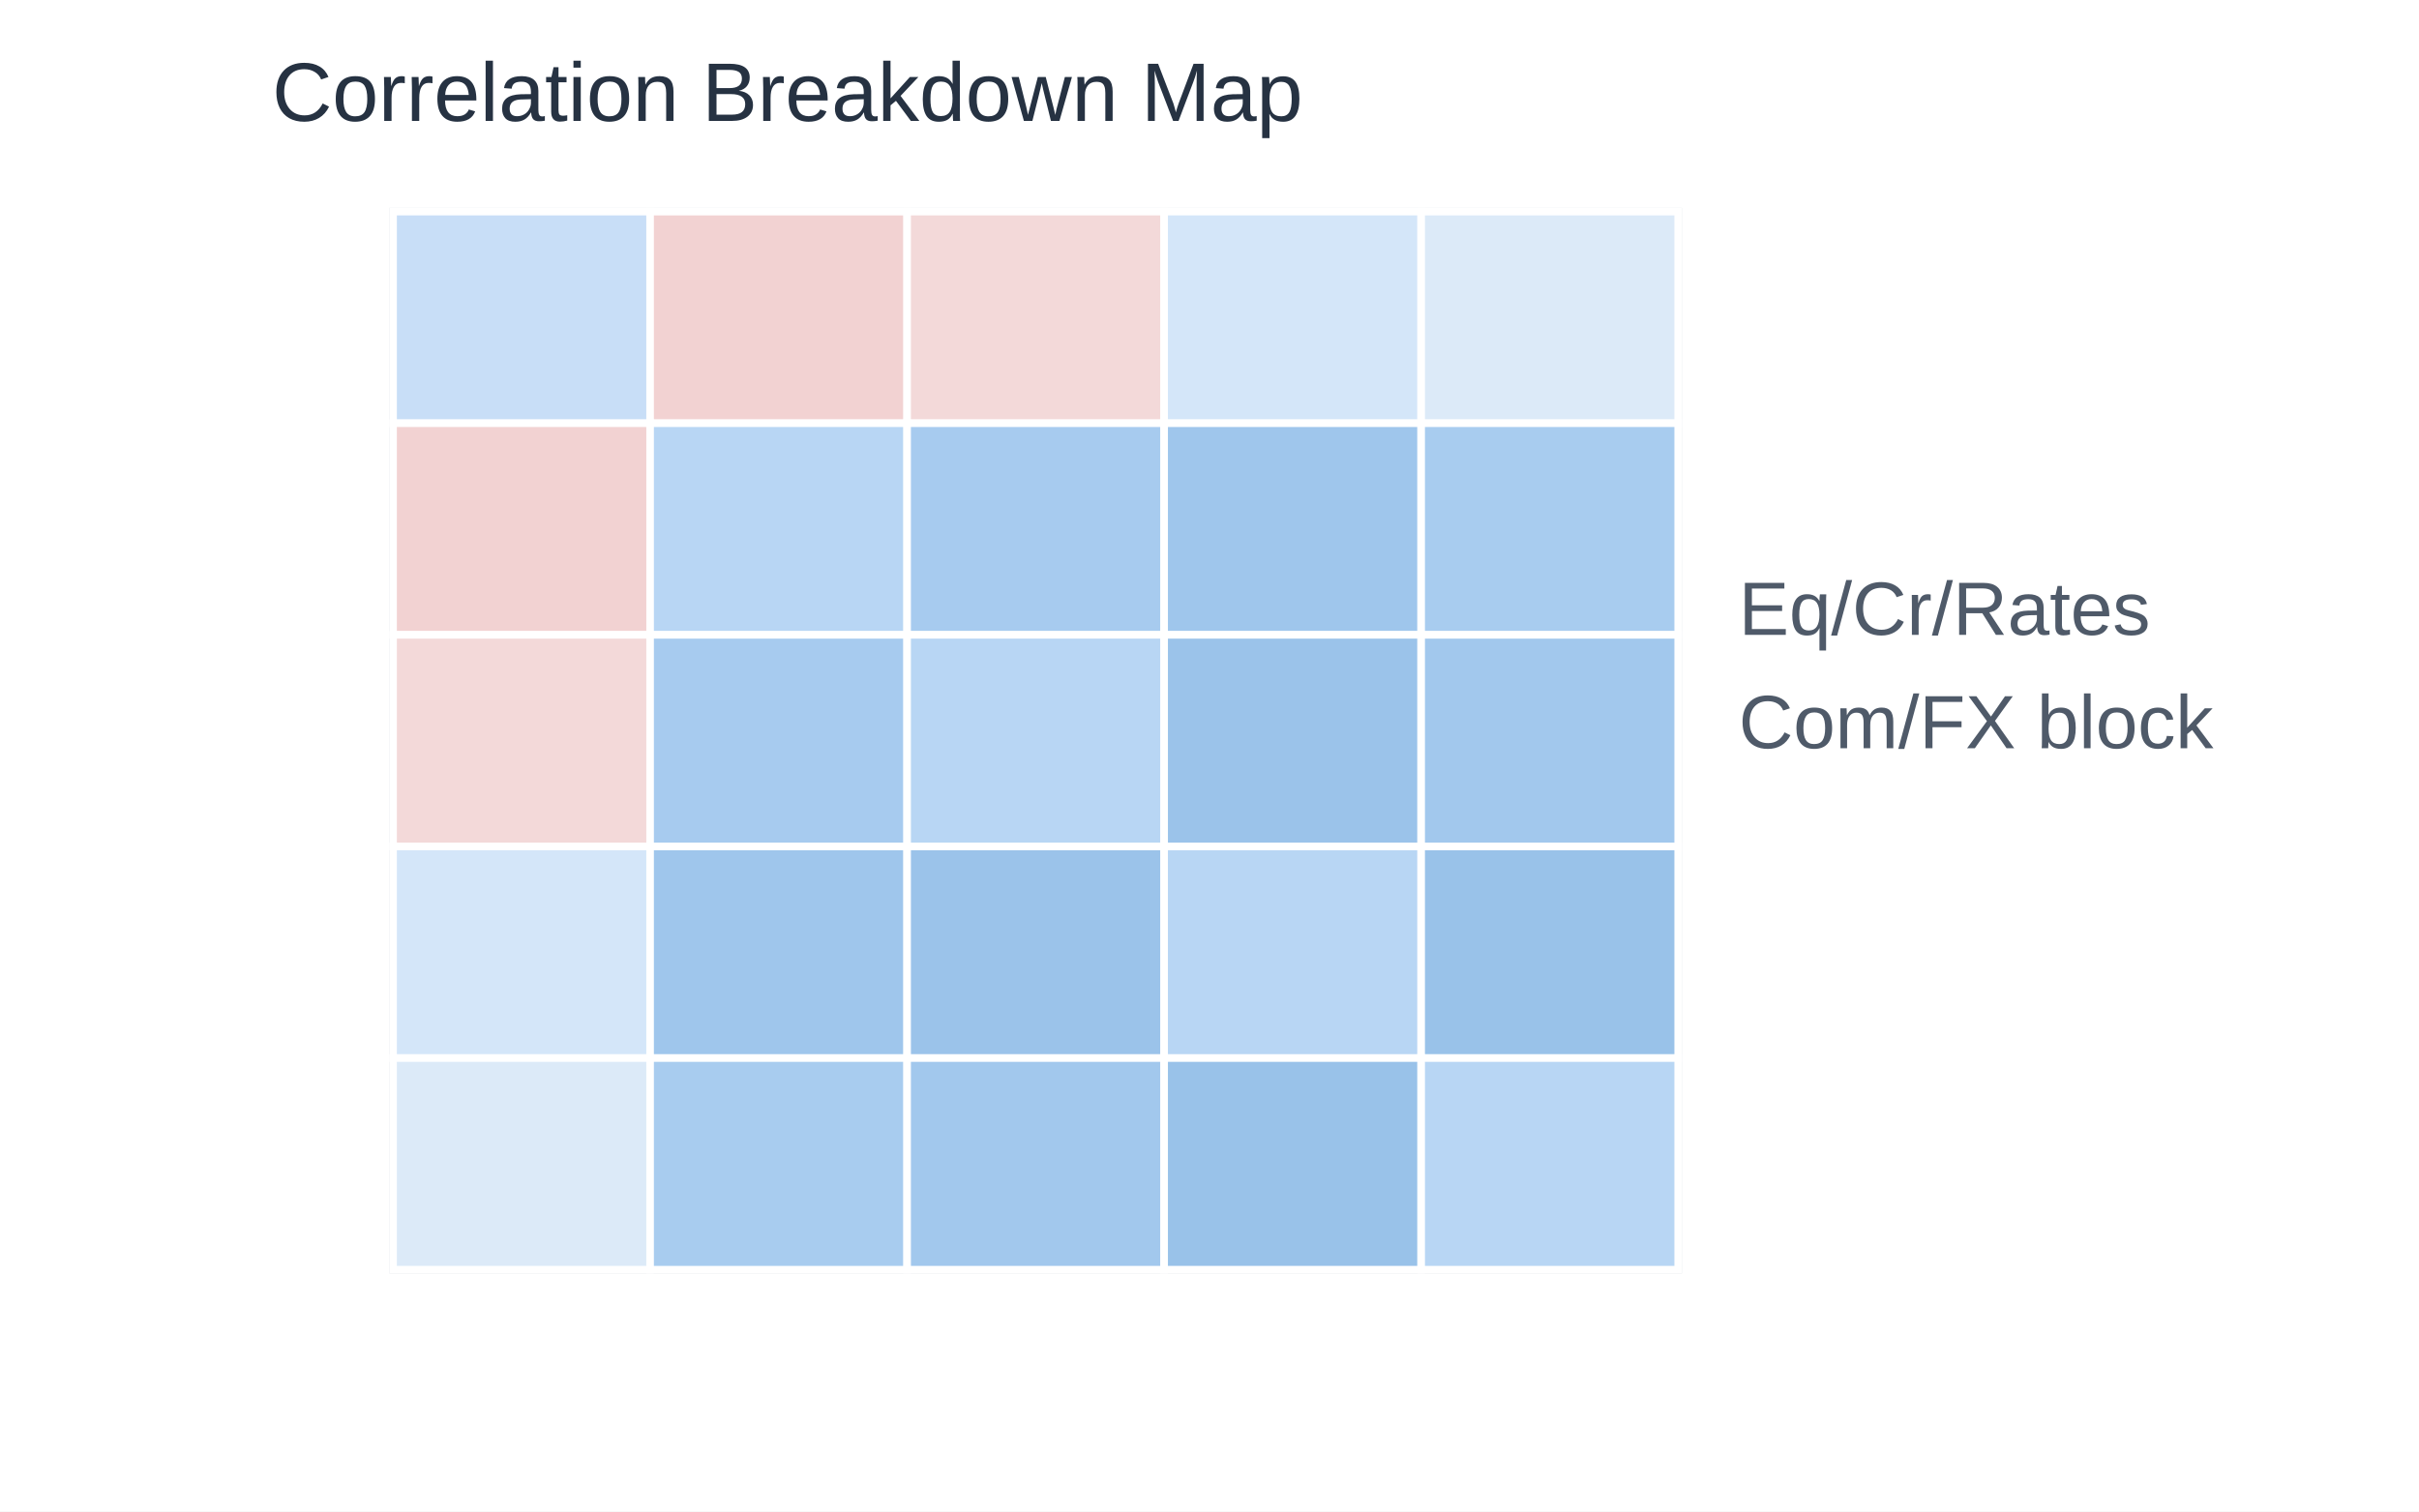
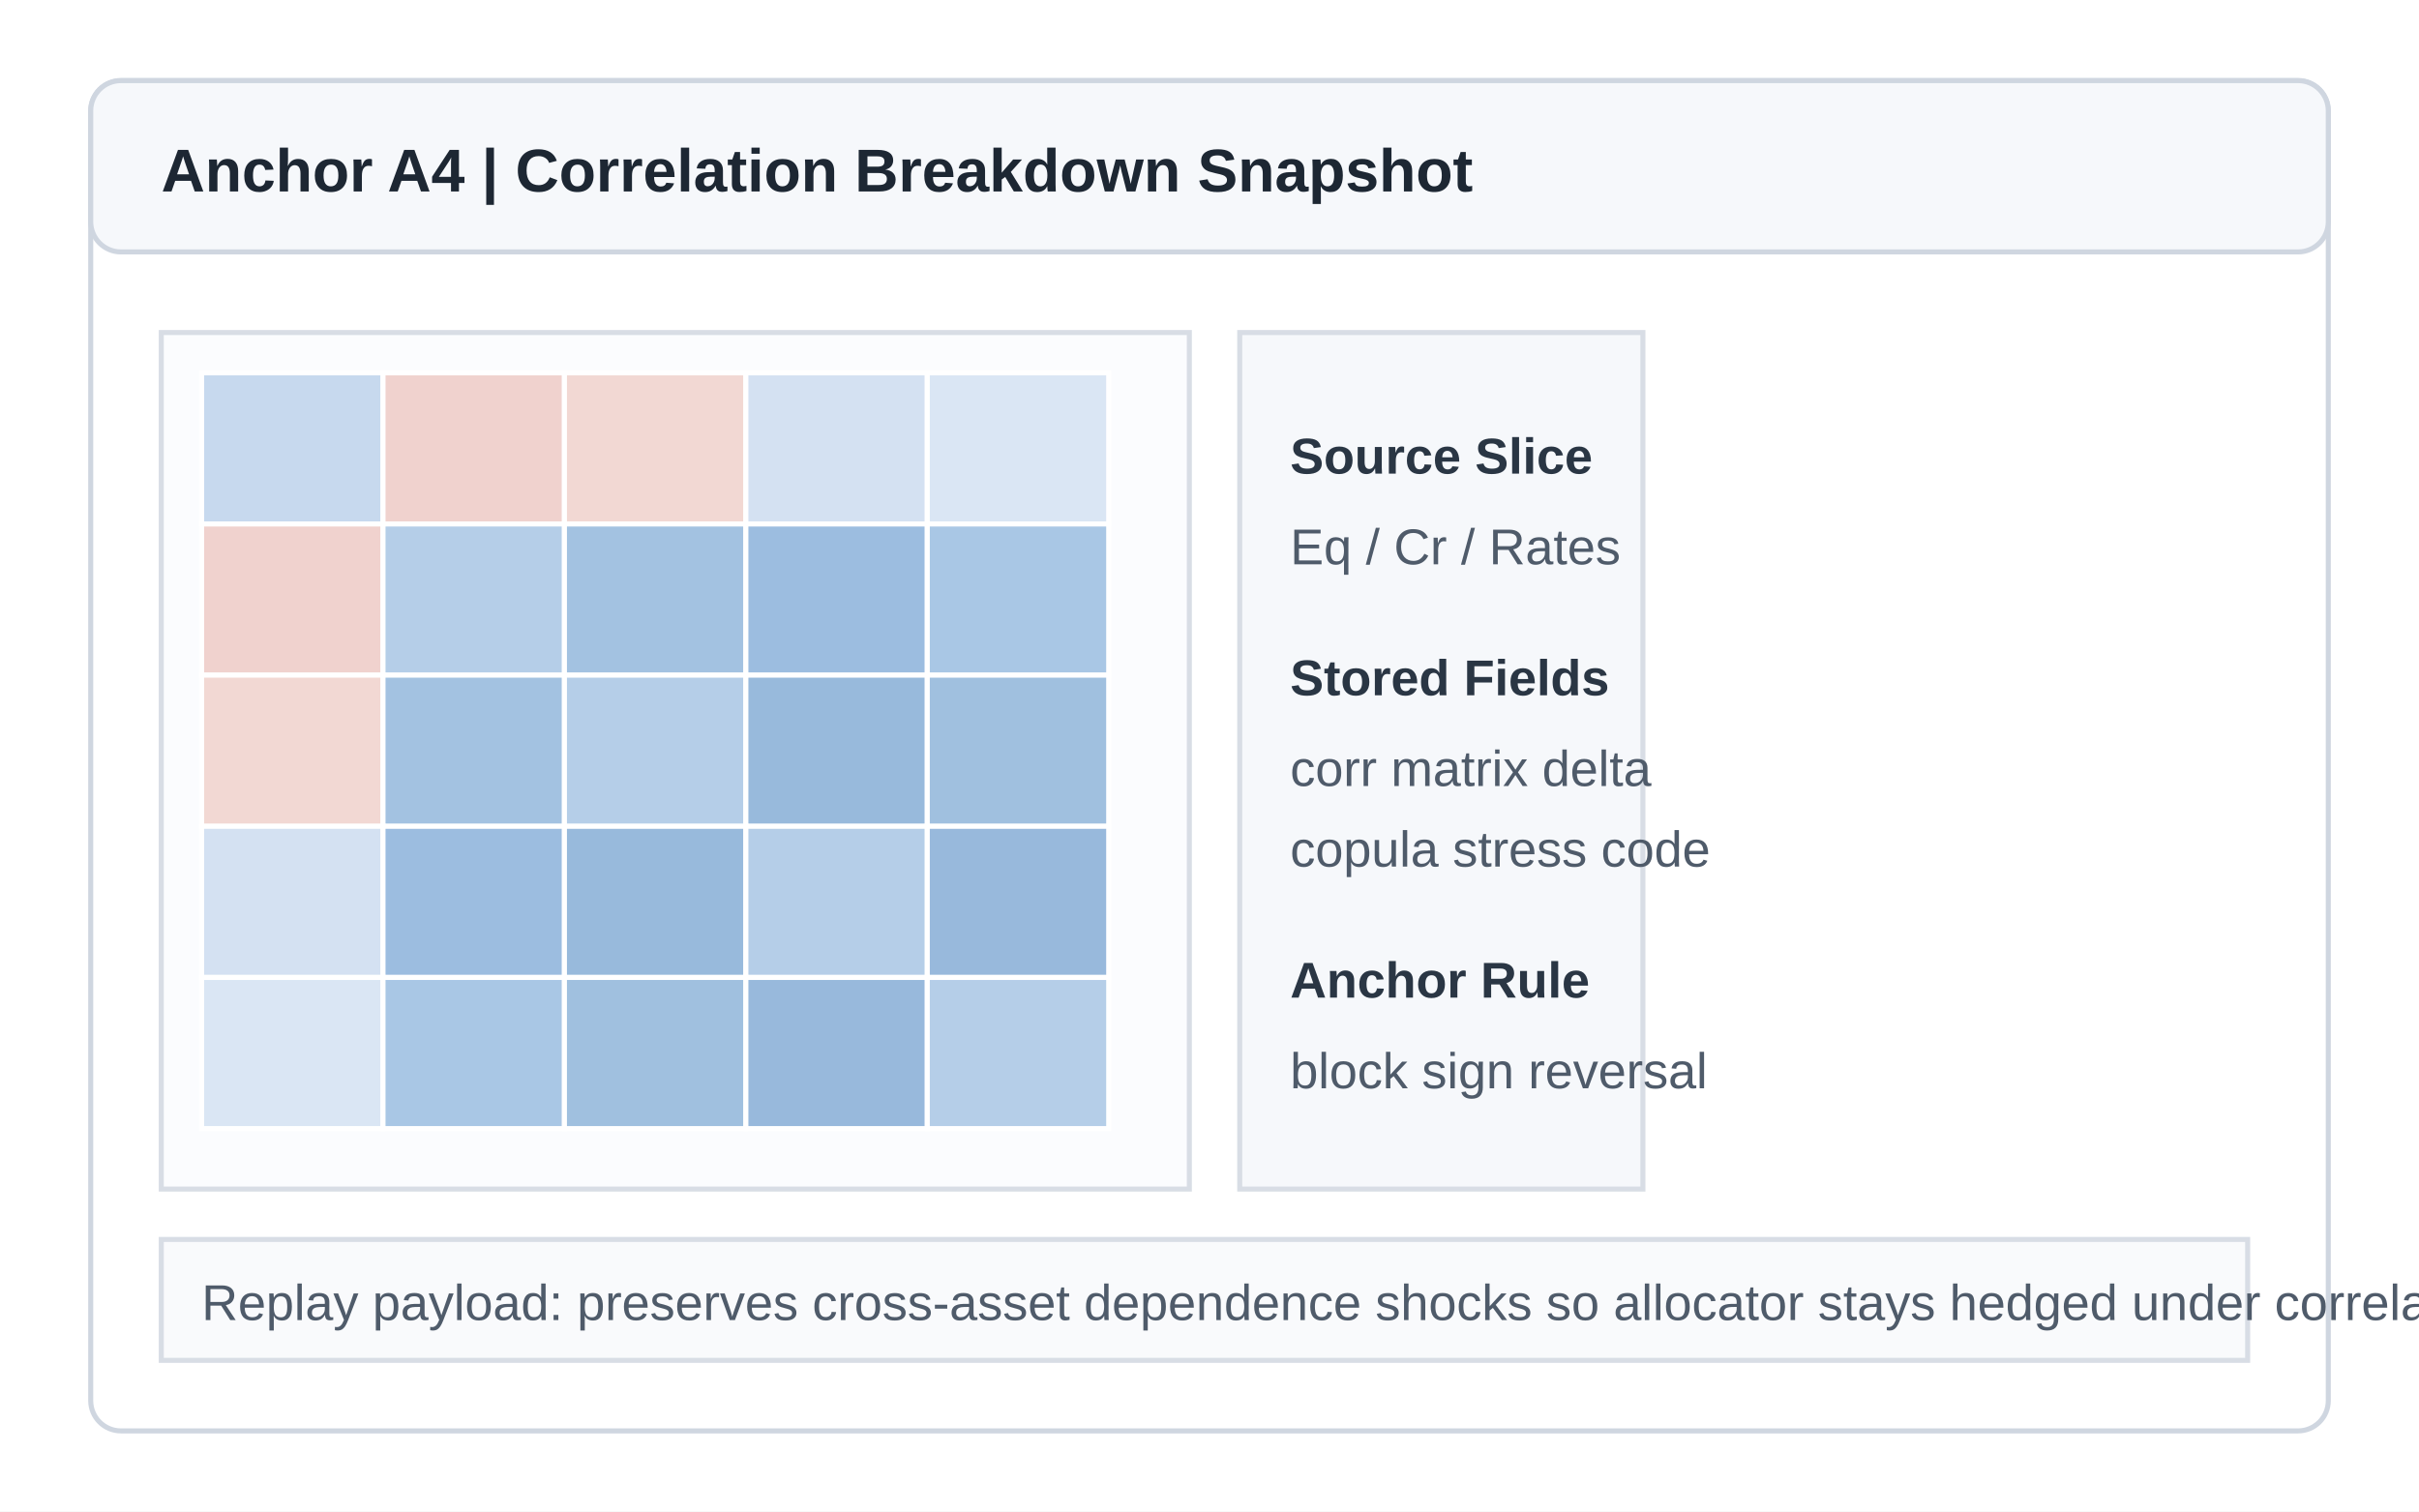
- <svg xmlns="http://www.w3.org/2000/svg" viewBox="0 0 320 200" role="img" aria-label="Correlation breakdown heatmap">
-   <rect width="320" height="200" fill="#ffffff" />
-   <rect x="52" y="28" width="170" height="140" fill="#f7f9fb" stroke="#d8dde5" />
+ <svg xmlns="http://www.w3.org/2000/svg" viewBox="0 0 480 300" role="img" aria-label="Anchor artifact: correlation breakdown map">
+   <rect width="480" height="300" fill="#ffffff" />
+   <rect x="18" y="16" width="444" height="268" rx="6" fill="#ffffff" stroke="#cfd6e0" />
+   <rect x="18" y="16" width="444" height="34" rx="6" fill="#f6f8fb" stroke="#cfd6e0" />
+   <text x="32" y="38" font-family="IBM Plex Sans, Arial" font-size="12" font-weight="600" fill="#1d2733">Anchor A4 | Correlation Breakdown Snapshot</text>
+   <rect x="32" y="66" width="204" height="170" fill="#fbfcfe" stroke="#d8dde5" />
+   <rect x="246" y="66" width="80" height="170" fill="#f6f8fb" stroke="#d8dde5" />
  <g stroke="#ffffff" stroke-width="1">
-     <rect x="52" y="28" width="34" height="28" fill="#c8def7" />
-     <rect x="86" y="28" width="34" height="28" fill="#f2d2d2" />
-     <rect x="120" y="28" width="34" height="28" fill="#f3d9d9" />
-     <rect x="154" y="28" width="34" height="28" fill="#d4e6f9" />
-     <rect x="188" y="28" width="34" height="28" fill="#dceaf8" />
-     <rect x="52" y="56" width="34" height="28" fill="#f2d2d2" />
-     <rect x="86" y="56" width="34" height="28" fill="#b8d6f4" />
-     <rect x="120" y="56" width="34" height="28" fill="#a7cbef" />
-     <rect x="154" y="56" width="34" height="28" fill="#9fc6ec" />
-     <rect x="188" y="56" width="34" height="28" fill="#a8ccef" />
-     <rect x="52" y="84" width="34" height="28" fill="#f3d9d9" />
-     <rect x="86" y="84" width="34" height="28" fill="#a7cbef" />
-     <rect x="120" y="84" width="34" height="28" fill="#b8d6f4" />
-     <rect x="154" y="84" width="34" height="28" fill="#9bc3ea" />
-     <rect x="188" y="84" width="34" height="28" fill="#a2c8ed" />
-     <rect x="52" y="112" width="34" height="28" fill="#d4e6f9" />
-     <rect x="86" y="112" width="34" height="28" fill="#9fc6ec" />
-     <rect x="120" y="112" width="34" height="28" fill="#9bc3ea" />
-     <rect x="154" y="112" width="34" height="28" fill="#b8d6f4" />
-     <rect x="188" y="112" width="34" height="28" fill="#99c2e9" />
-     <rect x="52" y="140" width="34" height="28" fill="#dceaf8" />
-     <rect x="86" y="140" width="34" height="28" fill="#a8ccef" />
-     <rect x="120" y="140" width="34" height="28" fill="#a2c8ed" />
-     <rect x="154" y="140" width="34" height="28" fill="#99c2e9" />
-     <rect x="188" y="140" width="34" height="28" fill="#b8d6f4" />
+     <rect x="40" y="74" width="36" height="30" fill="#c7d9ee" />
+     <rect x="76" y="74" width="36" height="30" fill="#f0d2ce" />
+     <rect x="112" y="74" width="36" height="30" fill="#f2d8d3" />
+     <rect x="148" y="74" width="36" height="30" fill="#d4e1f2" />
+     <rect x="184" y="74" width="36" height="30" fill="#dae6f4" />
+     <rect x="40" y="104" width="36" height="30" fill="#f0d2ce" />
+     <rect x="76" y="104" width="36" height="30" fill="#b5cee8" />
+     <rect x="112" y="104" width="36" height="30" fill="#a3c2e1" />
+     <rect x="148" y="104" width="36" height="30" fill="#9cbde0" />
+     <rect x="184" y="104" width="36" height="30" fill="#a9c7e5" />
+     <rect x="40" y="134" width="36" height="30" fill="#f2d8d3" />
+     <rect x="76" y="134" width="36" height="30" fill="#a3c2e1" />
+     <rect x="112" y="134" width="36" height="30" fill="#b5cee8" />
+     <rect x="148" y="134" width="36" height="30" fill="#98badc" />
+     <rect x="184" y="134" width="36" height="30" fill="#a0c0df" />
+     <rect x="40" y="164" width="36" height="30" fill="#d4e1f2" />
+     <rect x="76" y="164" width="36" height="30" fill="#9cbde0" />
+     <rect x="112" y="164" width="36" height="30" fill="#98badc" />
+     <rect x="148" y="164" width="36" height="30" fill="#b5cee8" />
+     <rect x="184" y="164" width="36" height="30" fill="#98b9dc" />
+     <rect x="40" y="194" width="36" height="30" fill="#dae6f4" />
+     <rect x="76" y="194" width="36" height="30" fill="#a9c7e5" />
+     <rect x="112" y="194" width="36" height="30" fill="#a0c0df" />
+     <rect x="148" y="194" width="36" height="30" fill="#98b9dc" />
+     <rect x="184" y="194" width="36" height="30" fill="#b5cee8" />
  </g>
-   <text x="36" y="16" font-family="IBM Plex Sans,Arial" font-size="11" fill="#263242">Correlation Breakdown Map</text>
-   <text x="230" y="84" font-family="IBM Plex Sans,Arial" font-size="10" fill="#4f5a69">Eq/Cr/Rates</text>
-   <text x="230" y="99" font-family="IBM Plex Sans,Arial" font-size="10" fill="#4f5a69">Com/FX block</text>
+   <text x="256" y="94" font-family="IBM Plex Sans, Arial" font-size="10" font-weight="600" fill="#2a3644">Source Slice</text>
+   <text x="256" y="112" font-family="IBM Plex Sans, Arial" font-size="10" fill="#4f5b6a">Eq / Cr / Rates</text>
+   <text x="256" y="138" font-family="IBM Plex Sans, Arial" font-size="10" font-weight="600" fill="#2a3644">Stored Fields</text>
+   <text x="256" y="156" font-family="IBM Plex Sans, Arial" font-size="10" fill="#4f5b6a">corr matrix delta</text>
+   <text x="256" y="172" font-family="IBM Plex Sans, Arial" font-size="10" fill="#4f5b6a">copula stress code</text>
+   <text x="256" y="198" font-family="IBM Plex Sans, Arial" font-size="10" font-weight="600" fill="#2a3644">Anchor Rule</text>
+   <text x="256" y="216" font-family="IBM Plex Sans, Arial" font-size="10" fill="#4f5b6a">block sign reversal</text>
+   <rect x="32" y="246" width="414" height="24" fill="#f9fafc" stroke="#d8dde5" />
+   <text x="40" y="262" font-family="IBM Plex Sans, Arial" font-size="10" fill="#4f5b6a">Replay payload: preserves cross-asset dependence shocks so allocator stays hedged under correlation breaks.</text>
</svg>
